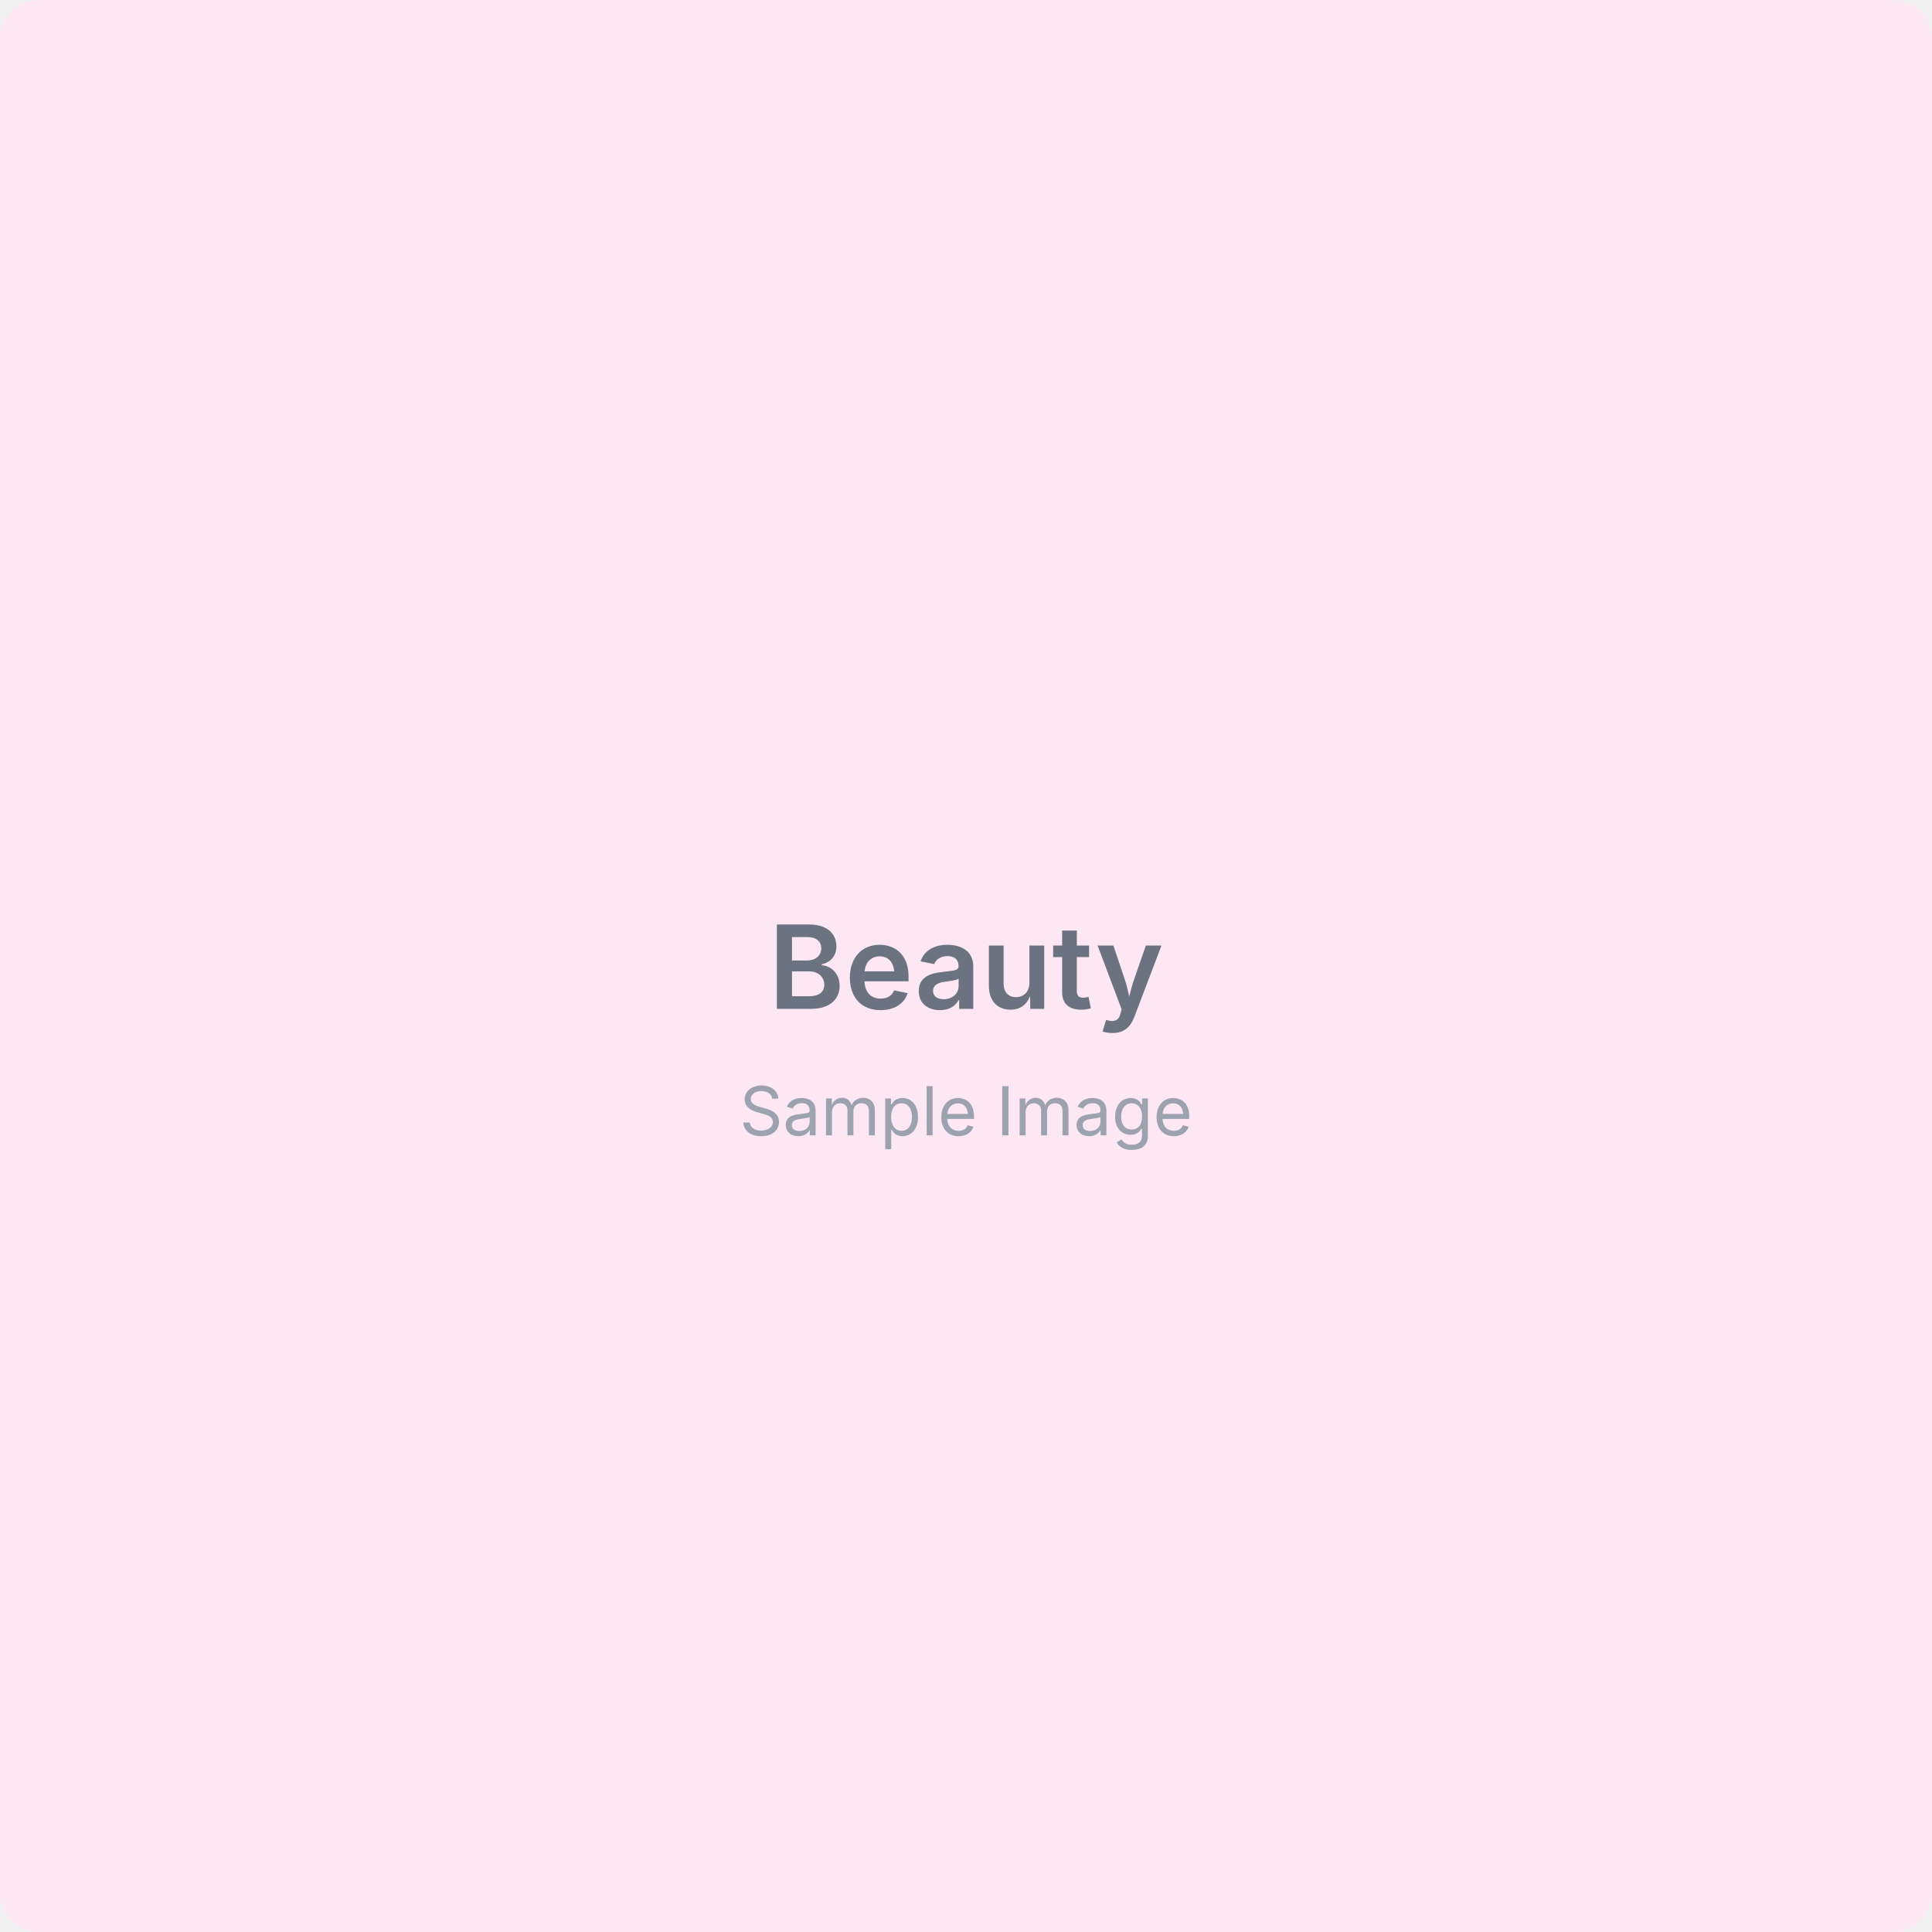
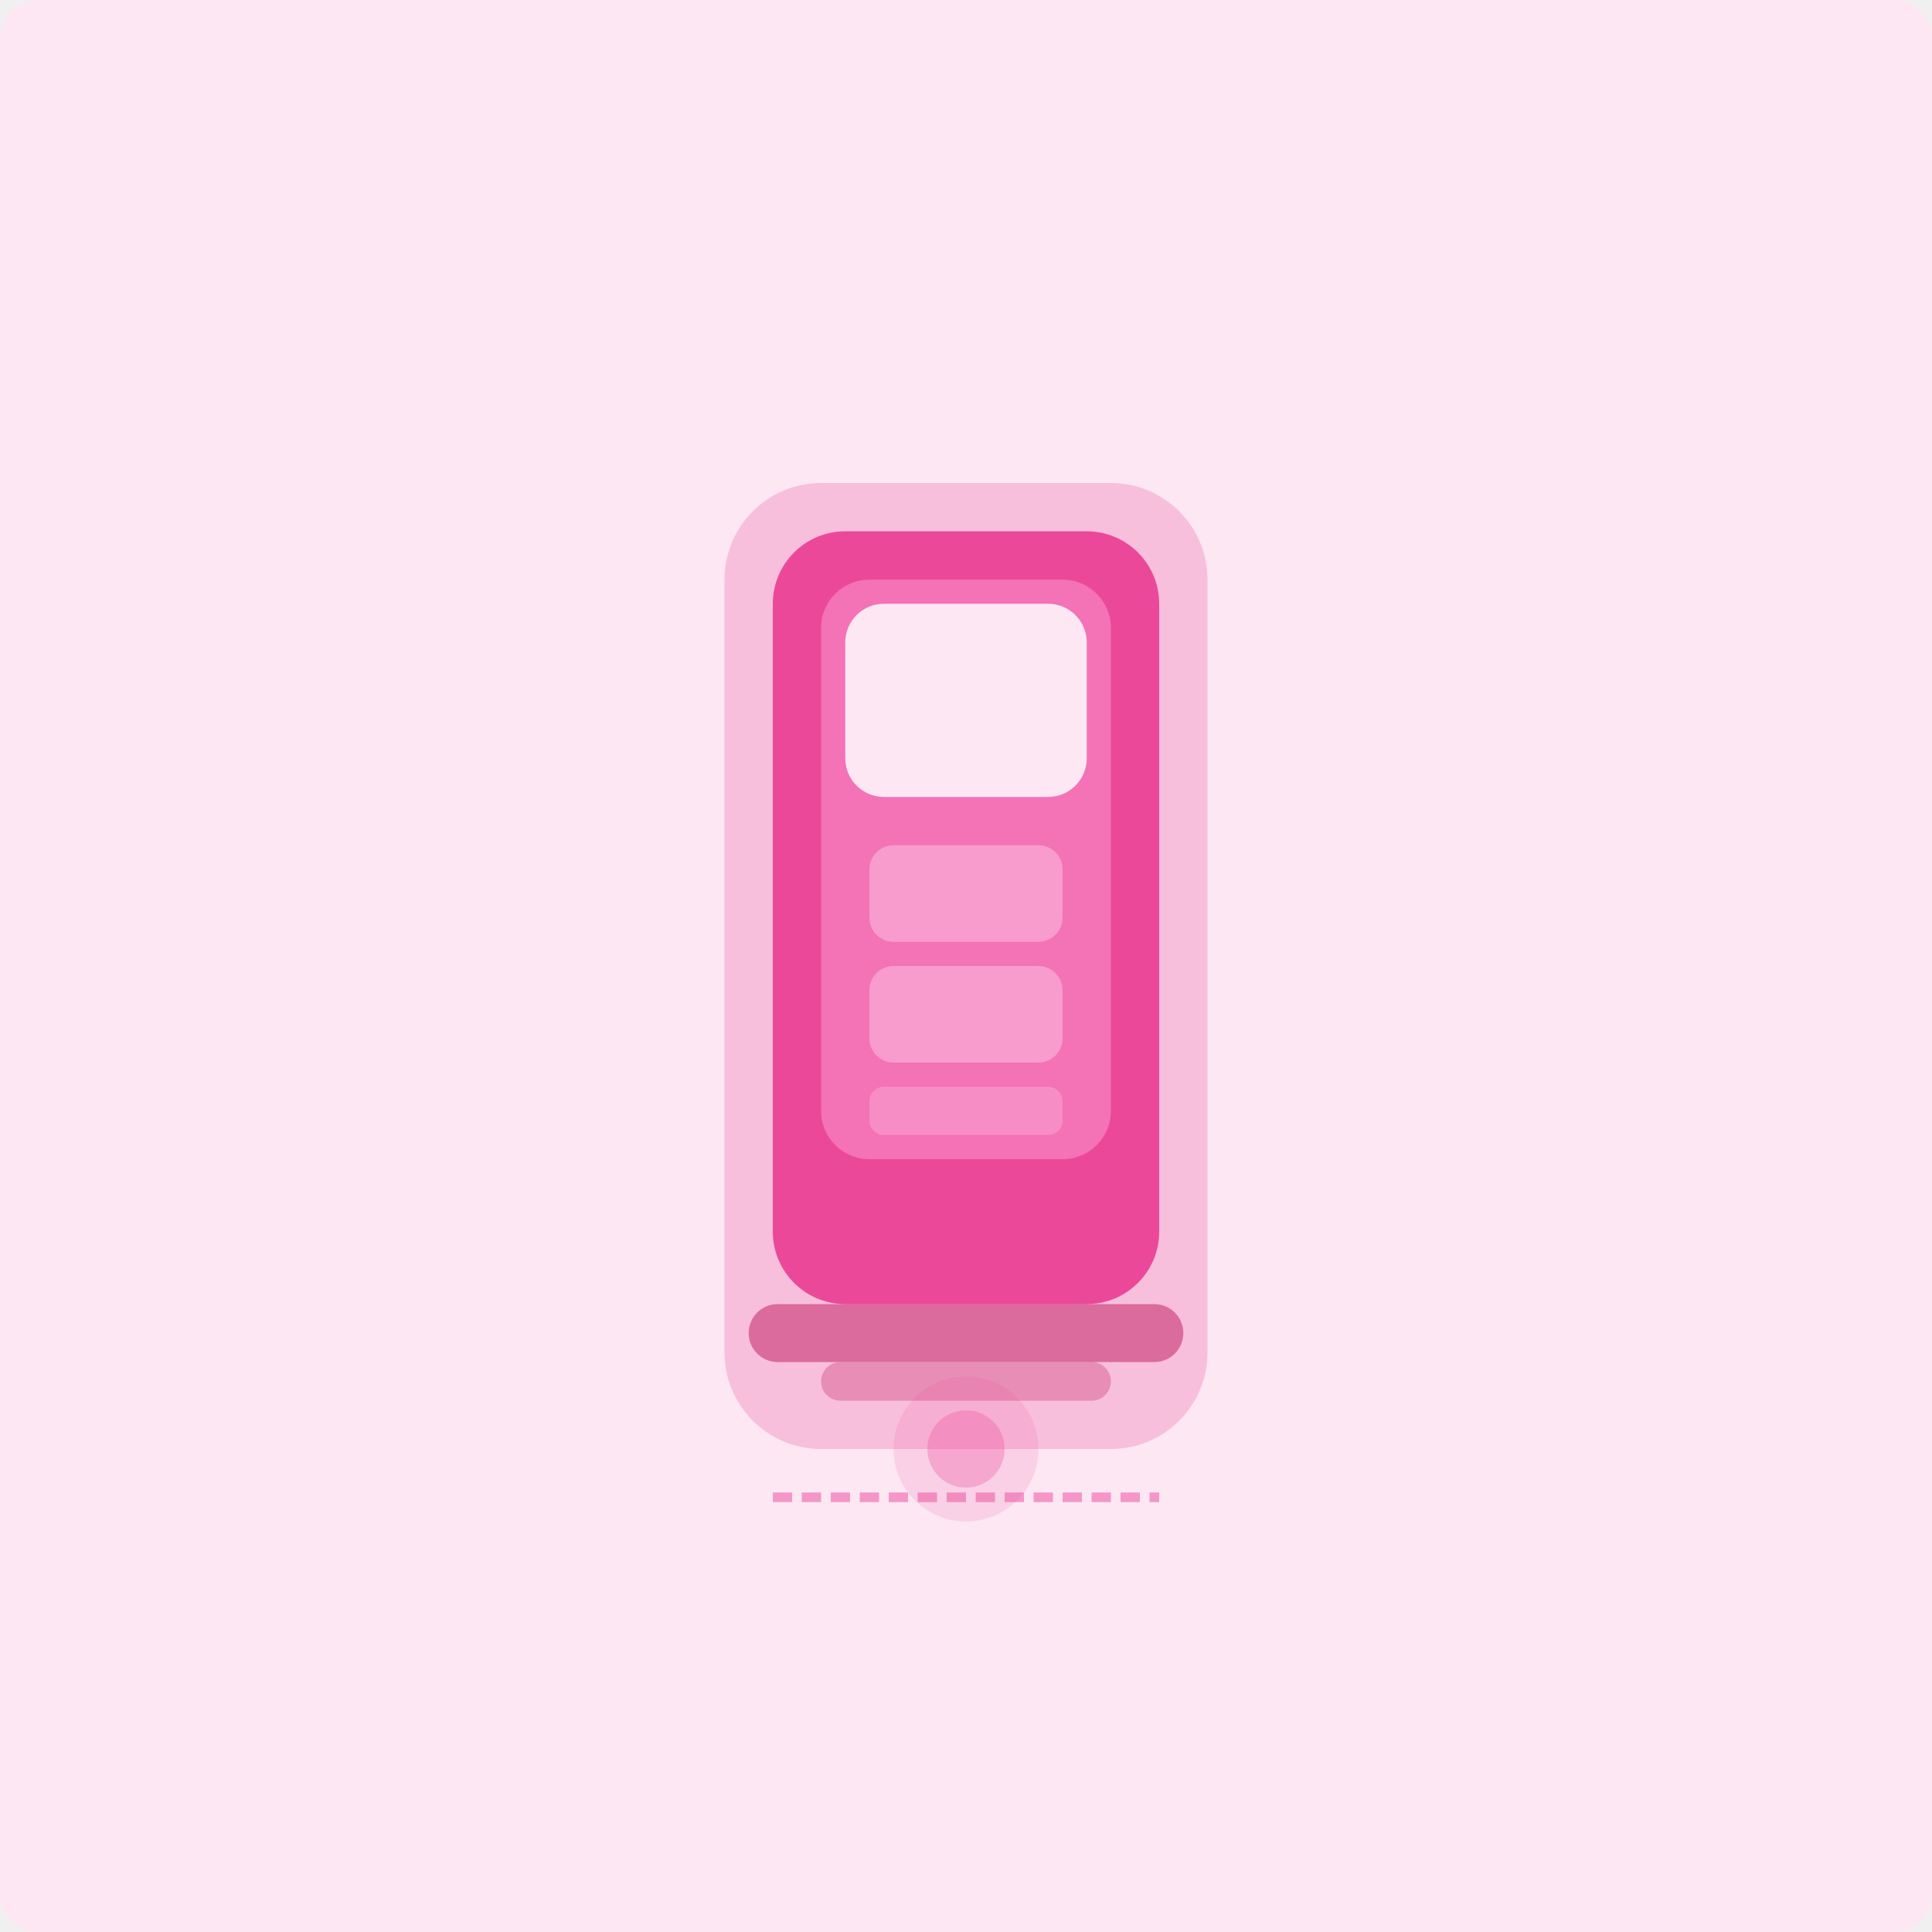
<svg xmlns="http://www.w3.org/2000/svg" width="400" height="400" viewBox="0 0 400 400">
  <rect width="400" height="400" fill="#FCE7F3" rx="8" />
-   <text x="200" y="200" font-family="Inter, sans-serif" font-size="24" font-weight="600" fill="#6B7280" text-anchor="middle" dominant-baseline="middle">Beauty</text>
-   <text x="200" y="230" font-family="Inter, sans-serif" font-size="14" fill="#9CA3AF" text-anchor="middle" dominant-baseline="middle">Sample Image</text>
+   <rect x="150" y="100" width="100" height="200" rx="20" fill="#EC4899" opacity="0.25" />
+   <rect x="160" y="110" width="80" height="160" rx="15" fill="#EC4899" />
+   <rect x="170" y="120" width="60" height="120" rx="10" fill="#F472B6" />
+   <rect x="175" y="125" width="50" height="40" rx="8" fill="#FCE7F3" />
+   <rect x="180" y="175" width="40" height="20" rx="5" fill="white" opacity="0.3" />
+   <rect x="180" y="200" width="40" height="20" rx="5" fill="white" opacity="0.3" />
+   <rect x="180" y="225" width="40" height="10" rx="3" fill="white" opacity="0.2" />
+   <rect x="155" y="270" width="90" height="12" rx="6" fill="#BE185D" opacity="0.5" />
+   <rect x="170" y="282" width="60" height="8" rx="4" fill="#BE185D" opacity="0.3" />
+   <circle cx="200" cy="300" r="15" fill="#EC4899" opacity="0.15" />
+   <circle cx="200" cy="300" r="8" fill="#EC4899" opacity="0.3" />
+   <line x1="160" y1="310" x2="240" y2="310" stroke="#EC4899" stroke-width="2" stroke-dasharray="4 2" opacity="0.5" />
</svg>
